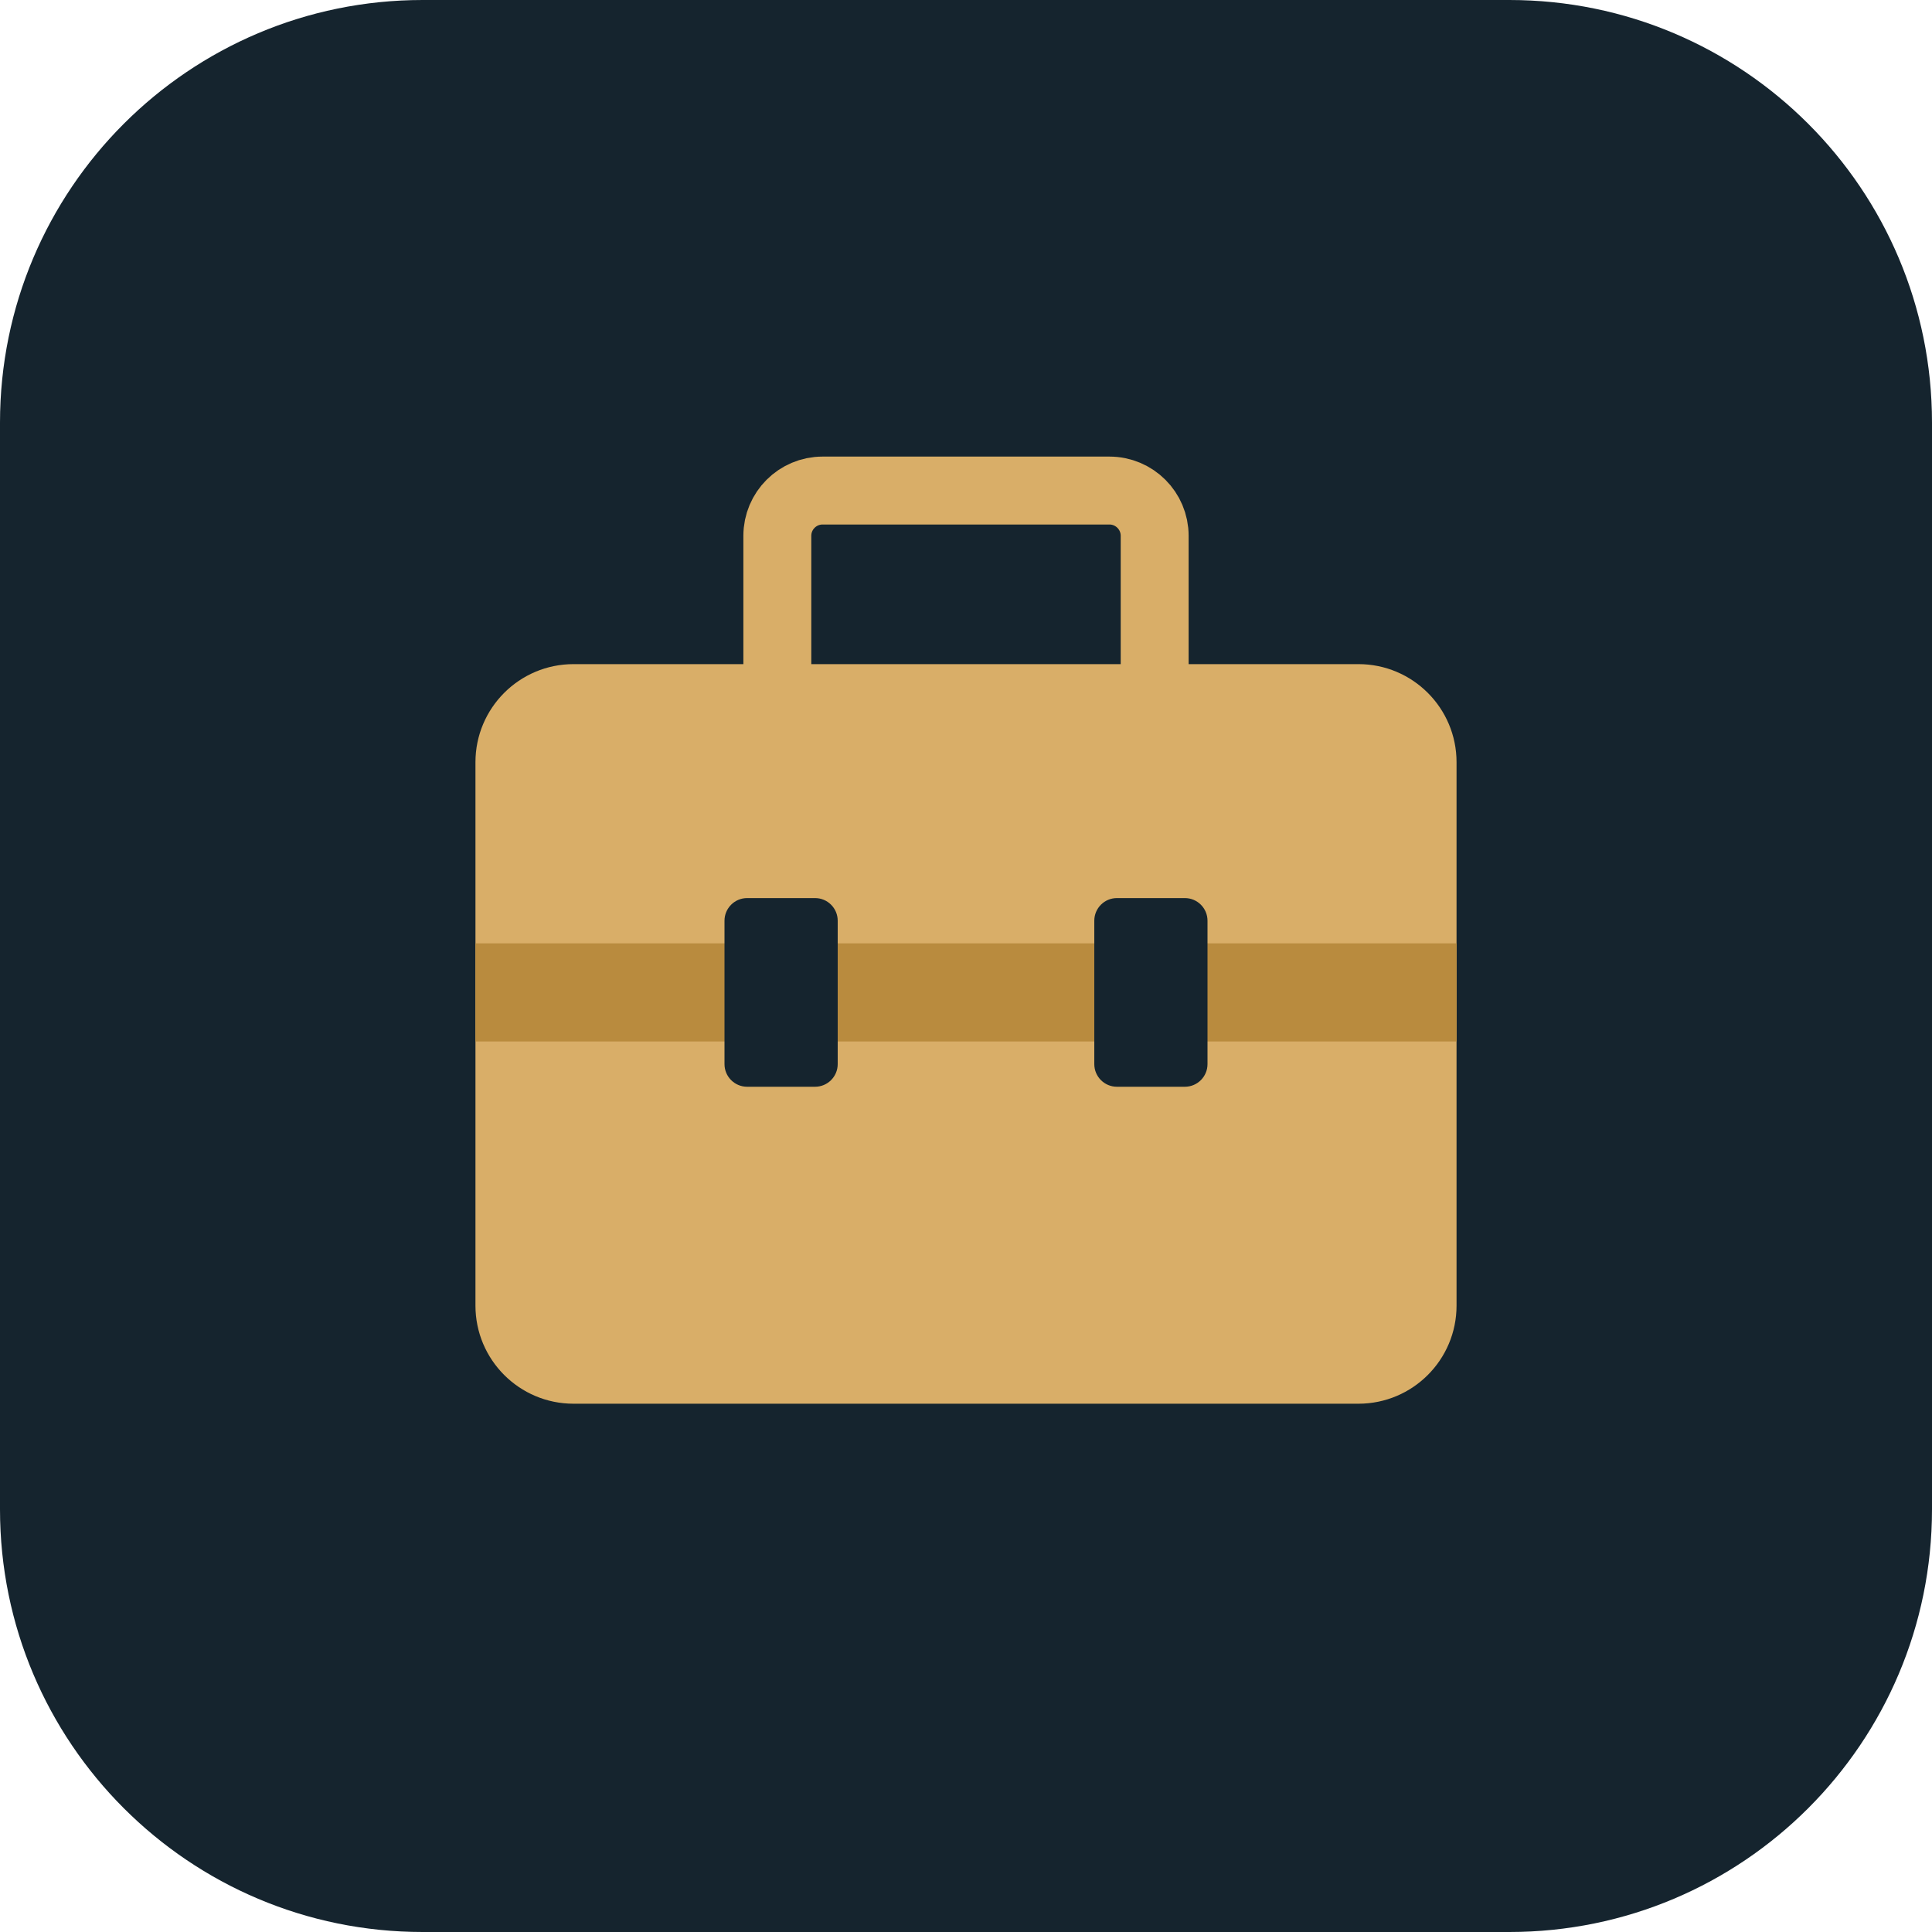
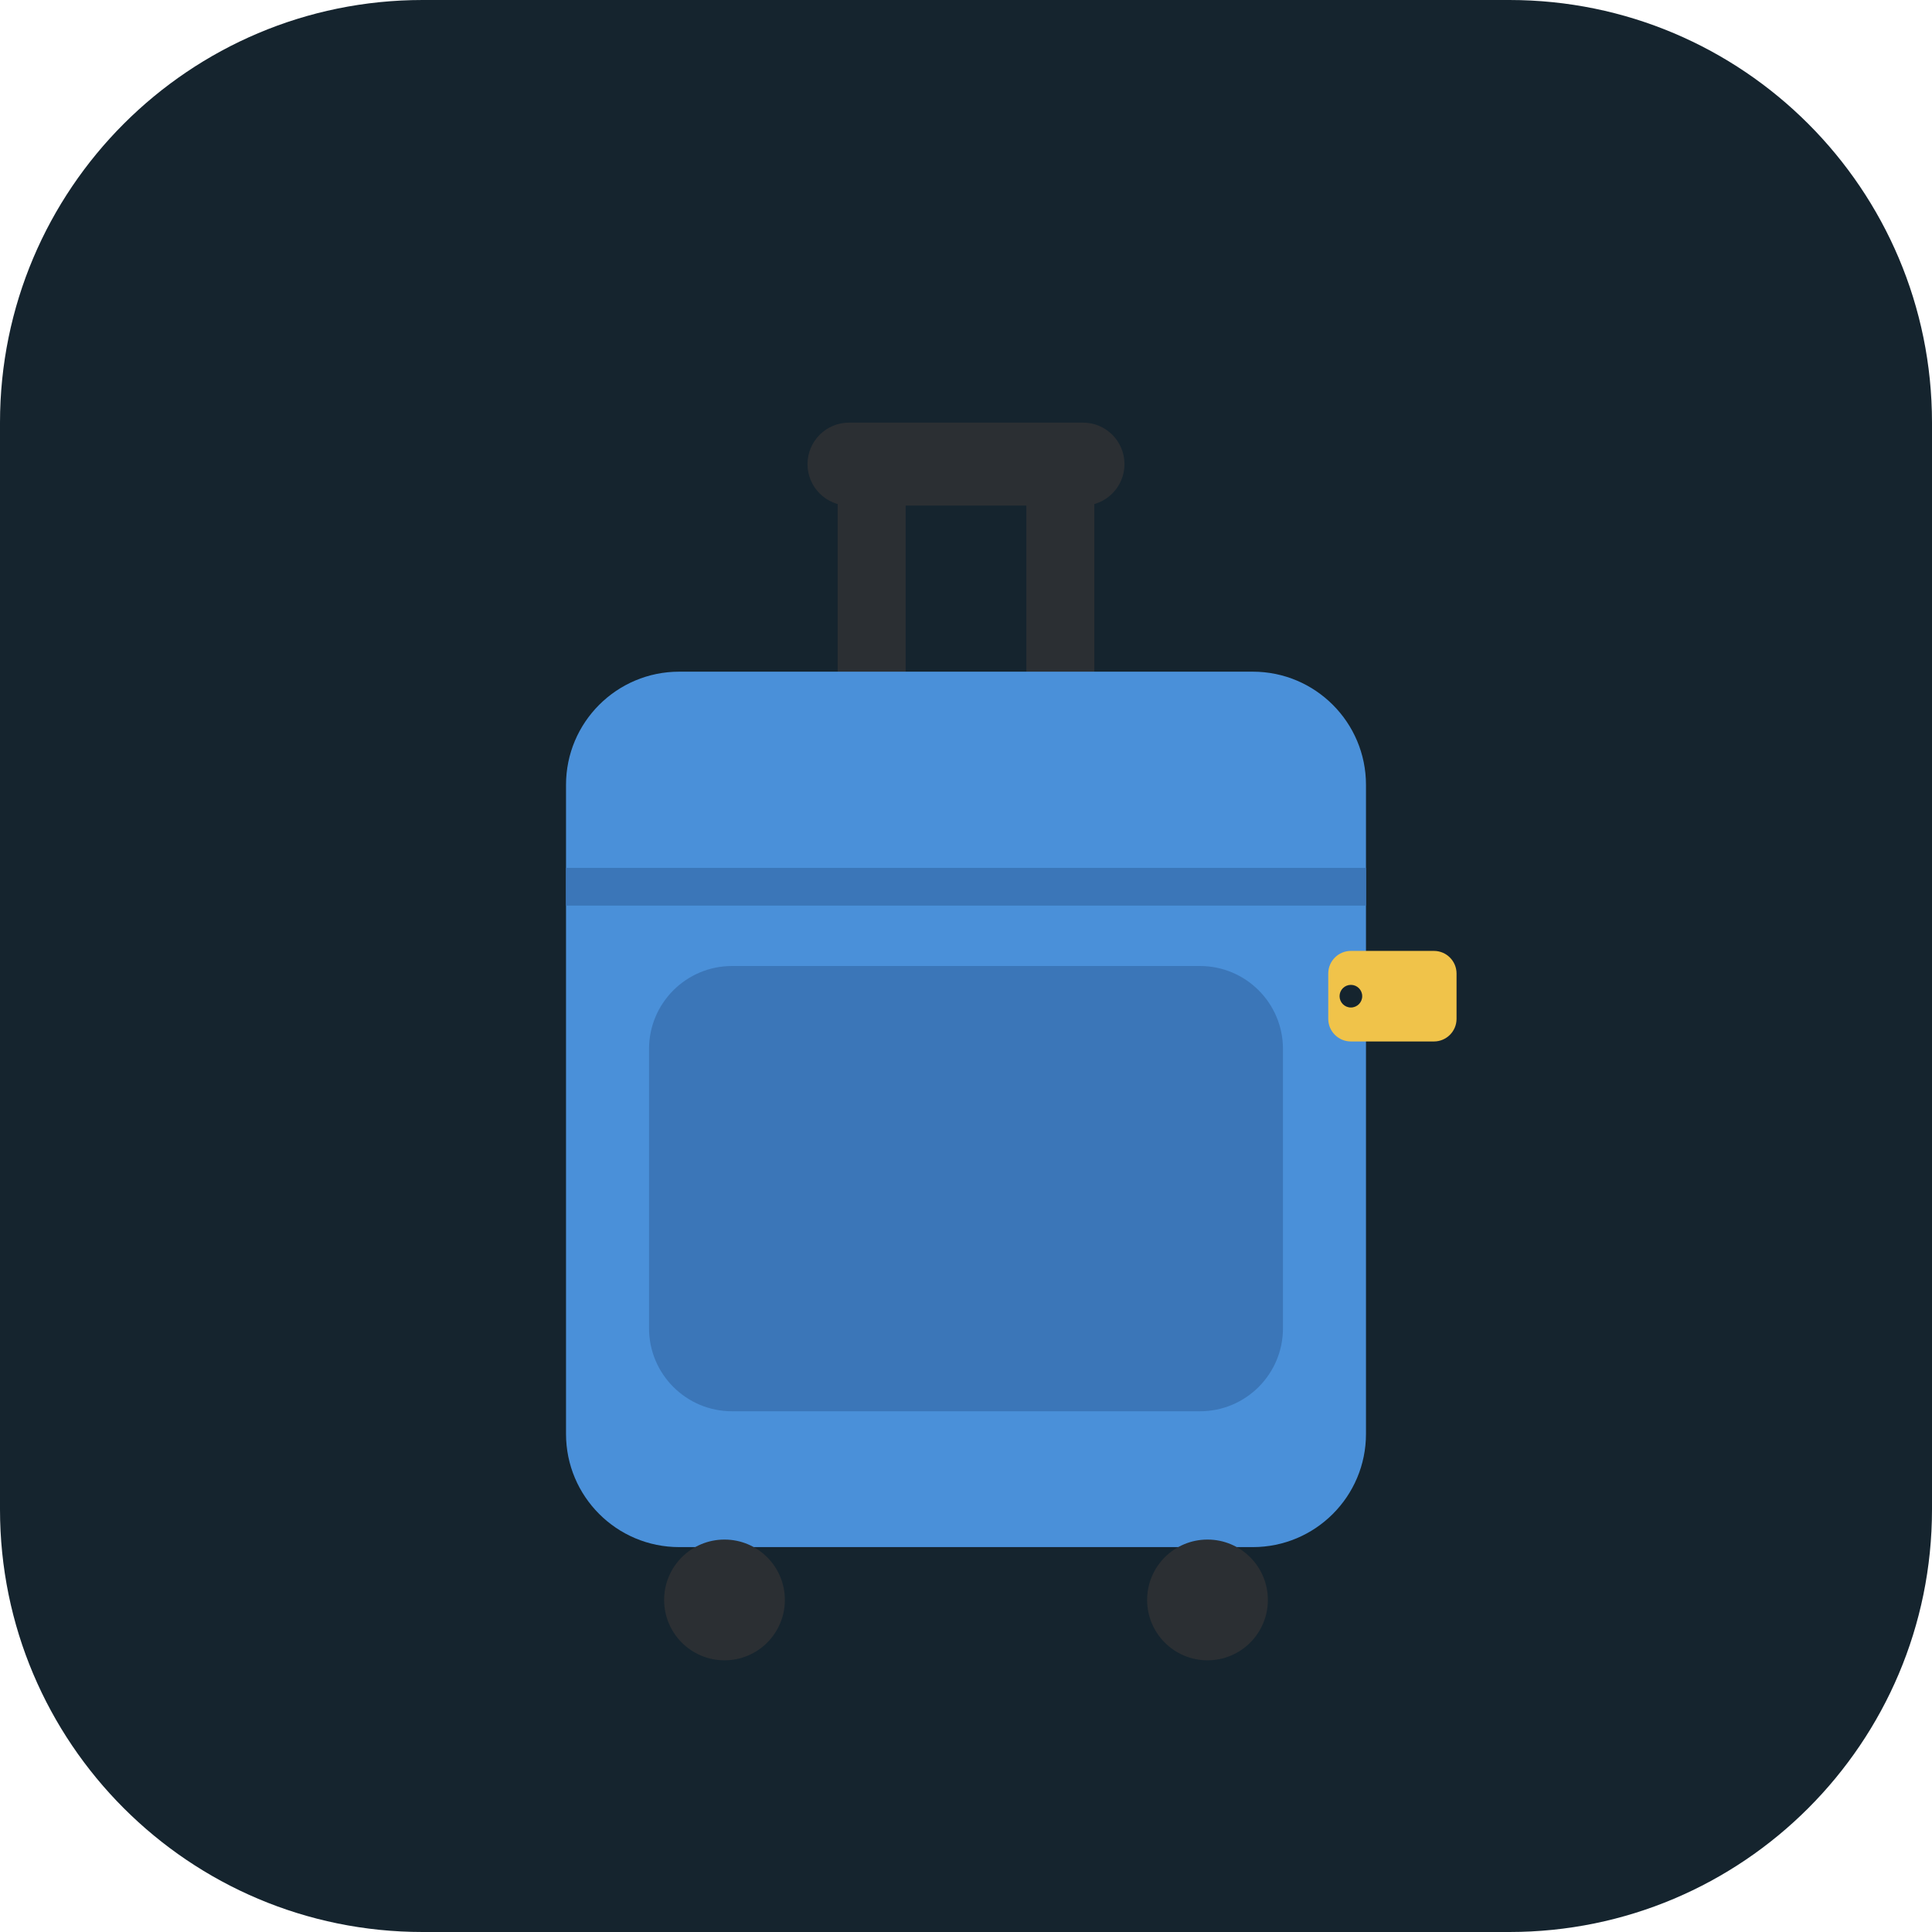
<svg xmlns="http://www.w3.org/2000/svg" viewBox="0 0 512 512" role="img" aria-label="Manifest">
  <rect width="512" height="512" rx="112" fill="#15242E" />
-   <path d="M206 176 v-34 a12 12 0 0 1 12-12 h76 a12 12 0 0 1 12 12 v34" fill="none" stroke="#D9AE68" stroke-width="18" stroke-linecap="round" stroke-linejoin="round" />
-   <rect x="126" y="176" width="260" height="196" rx="26" fill="#D9AE68" />
-   <rect x="126" y="250" width="260" height="26" fill="#B98B3E" />
-   <rect x="192" y="238" width="30" height="50" rx="6" fill="#15242E" />
-   <rect x="290" y="238" width="30" height="50" rx="6" fill="#15242E" />
+   <rect x="222" y="118" width="18" height="70" rx="9" fill="#2B2F33" />
+   <rect x="272" y="118" width="18" height="70" rx="9" fill="#2B2F33" />
+   <rect x="214" y="112" width="84" height="22" rx="11" fill="#2B2F33" />
+   <rect x="150" y="178" width="212" height="232" rx="30" fill="#4A90D9" />
+   <rect x="172" y="256" width="168" height="118" rx="22" fill="#3B76B8" />
+   <rect x="150" y="230" width="212" height="10" fill="#3B76B8" />
+   <circle cx="192" cy="424" r="16" fill="#2B2F33" />
+   <circle cx="320" cy="424" r="16" fill="#2B2F33" />
+   <rect x="352" y="252" width="34" height="24" rx="6" fill="#F0C34A" />
+   <circle cx="358" cy="264" r="3" fill="#15242E" />
</svg>
